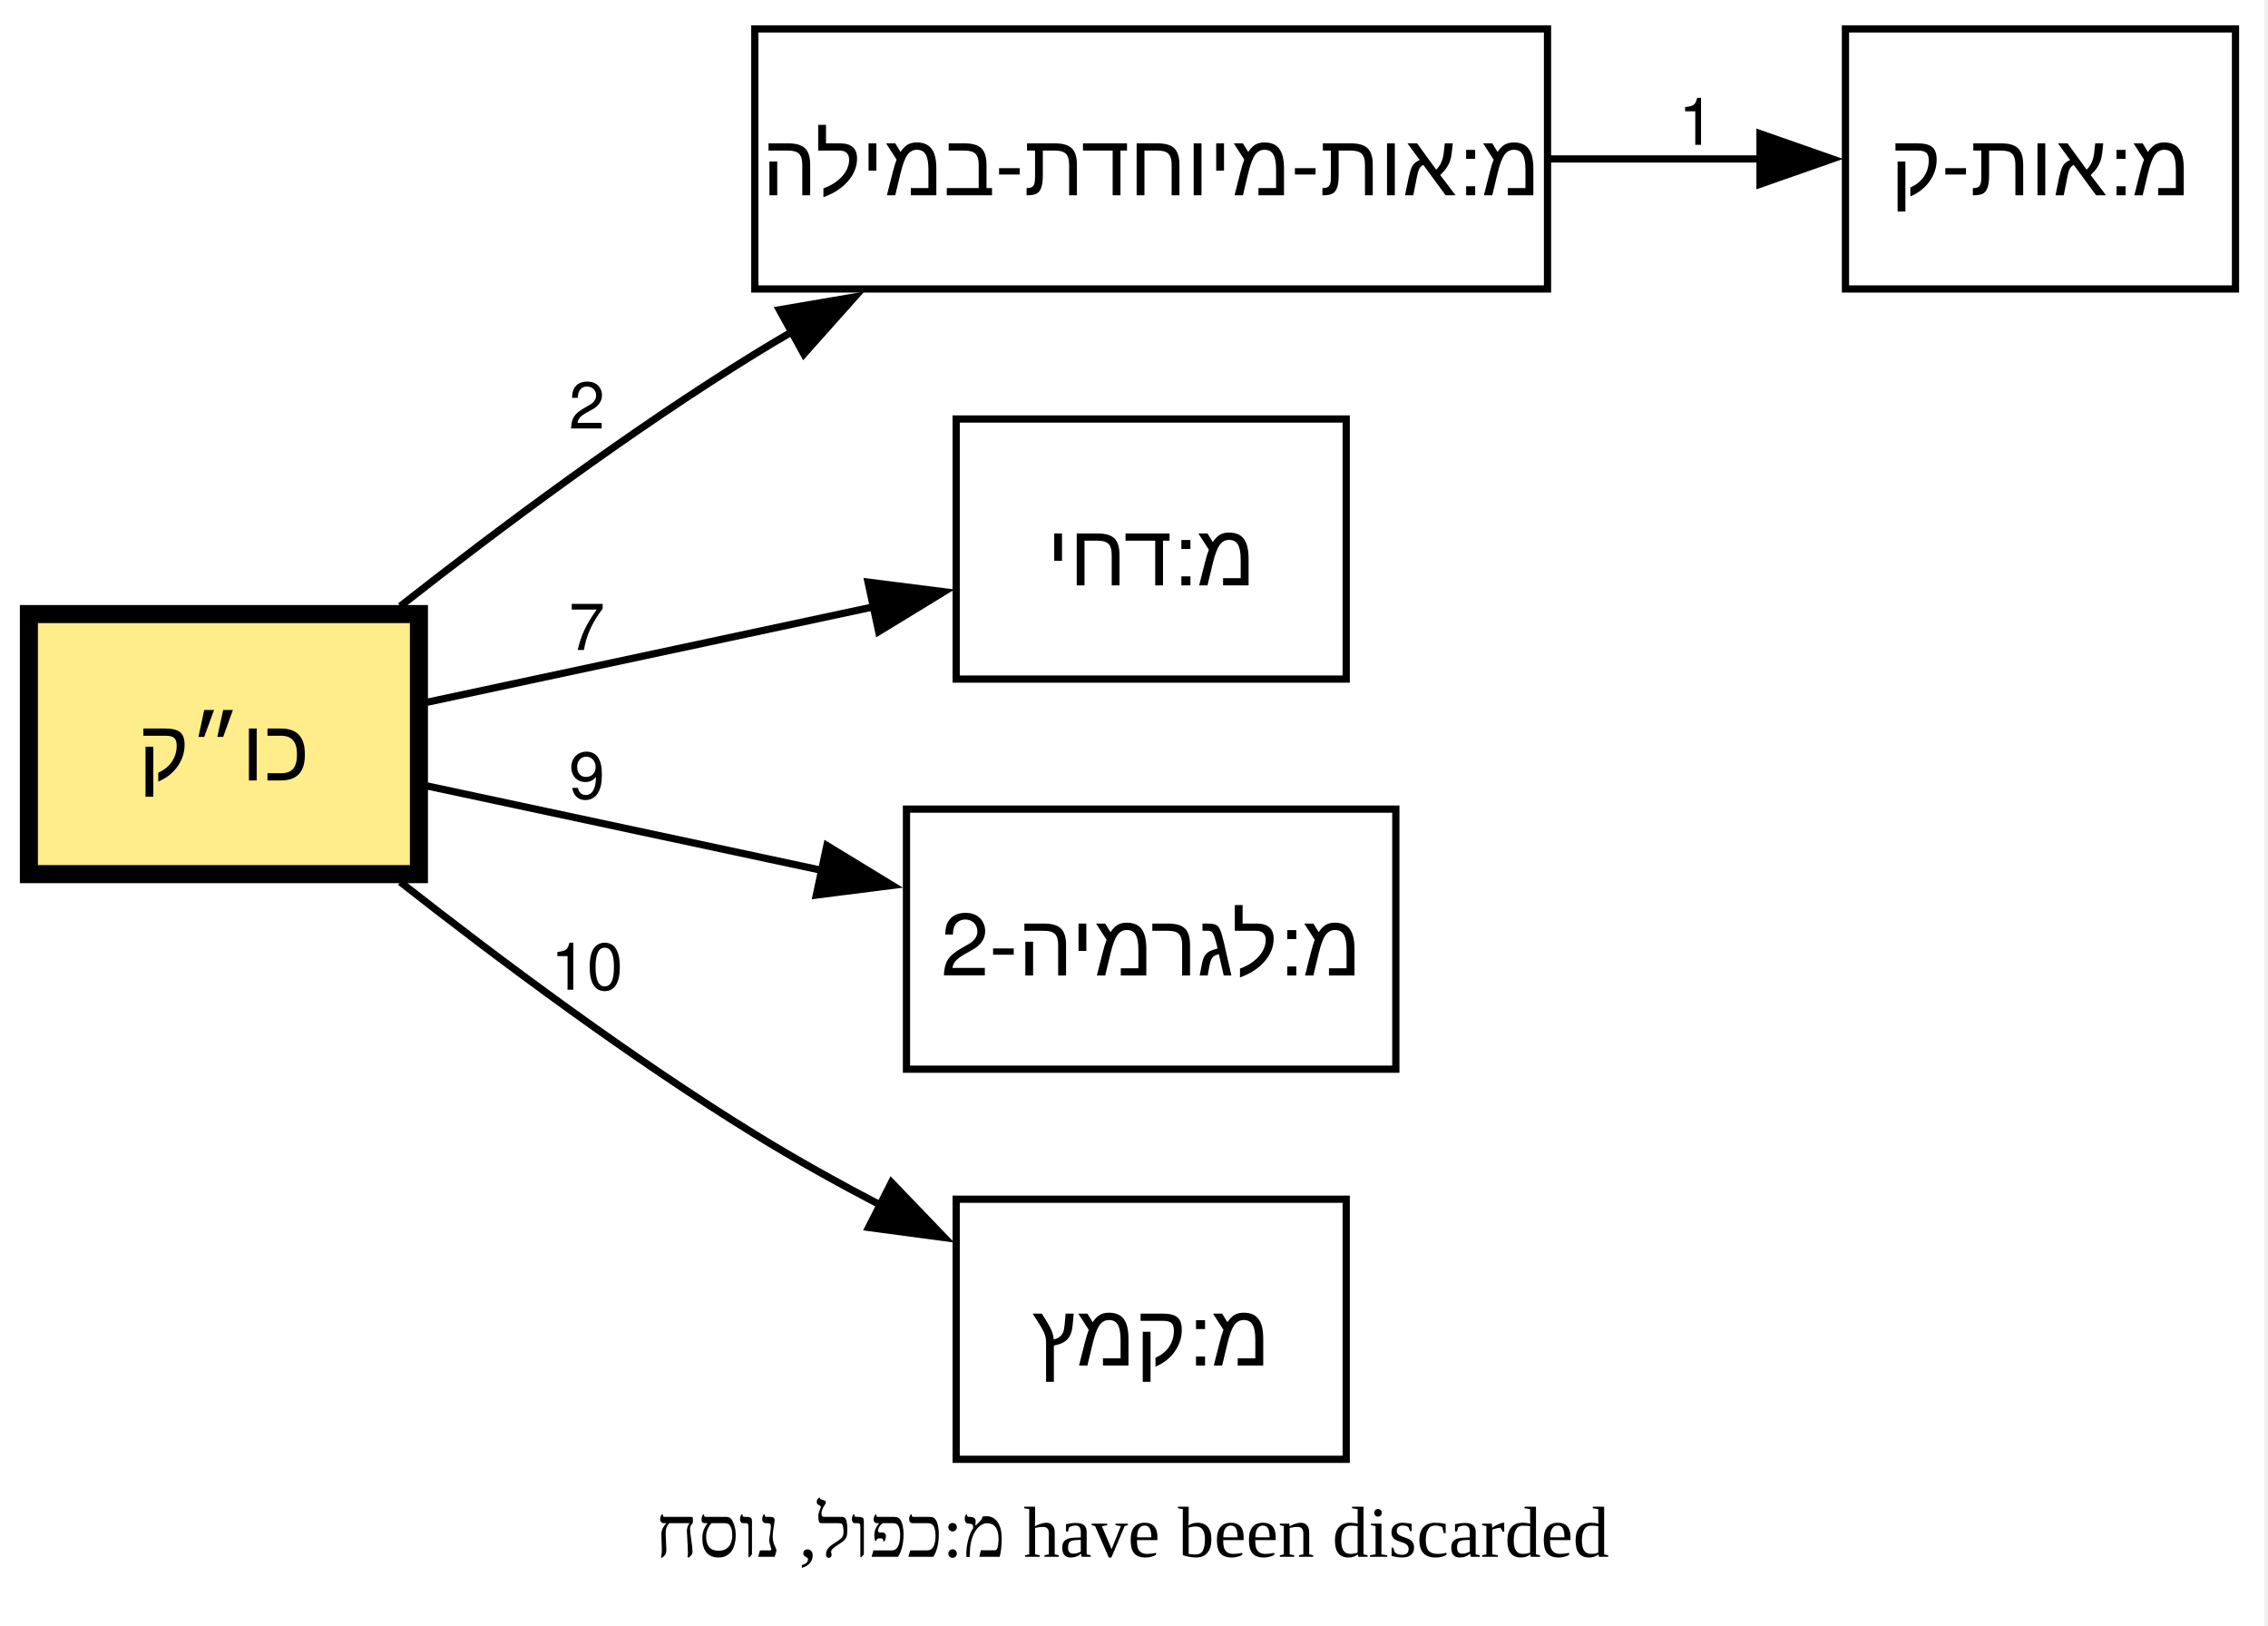
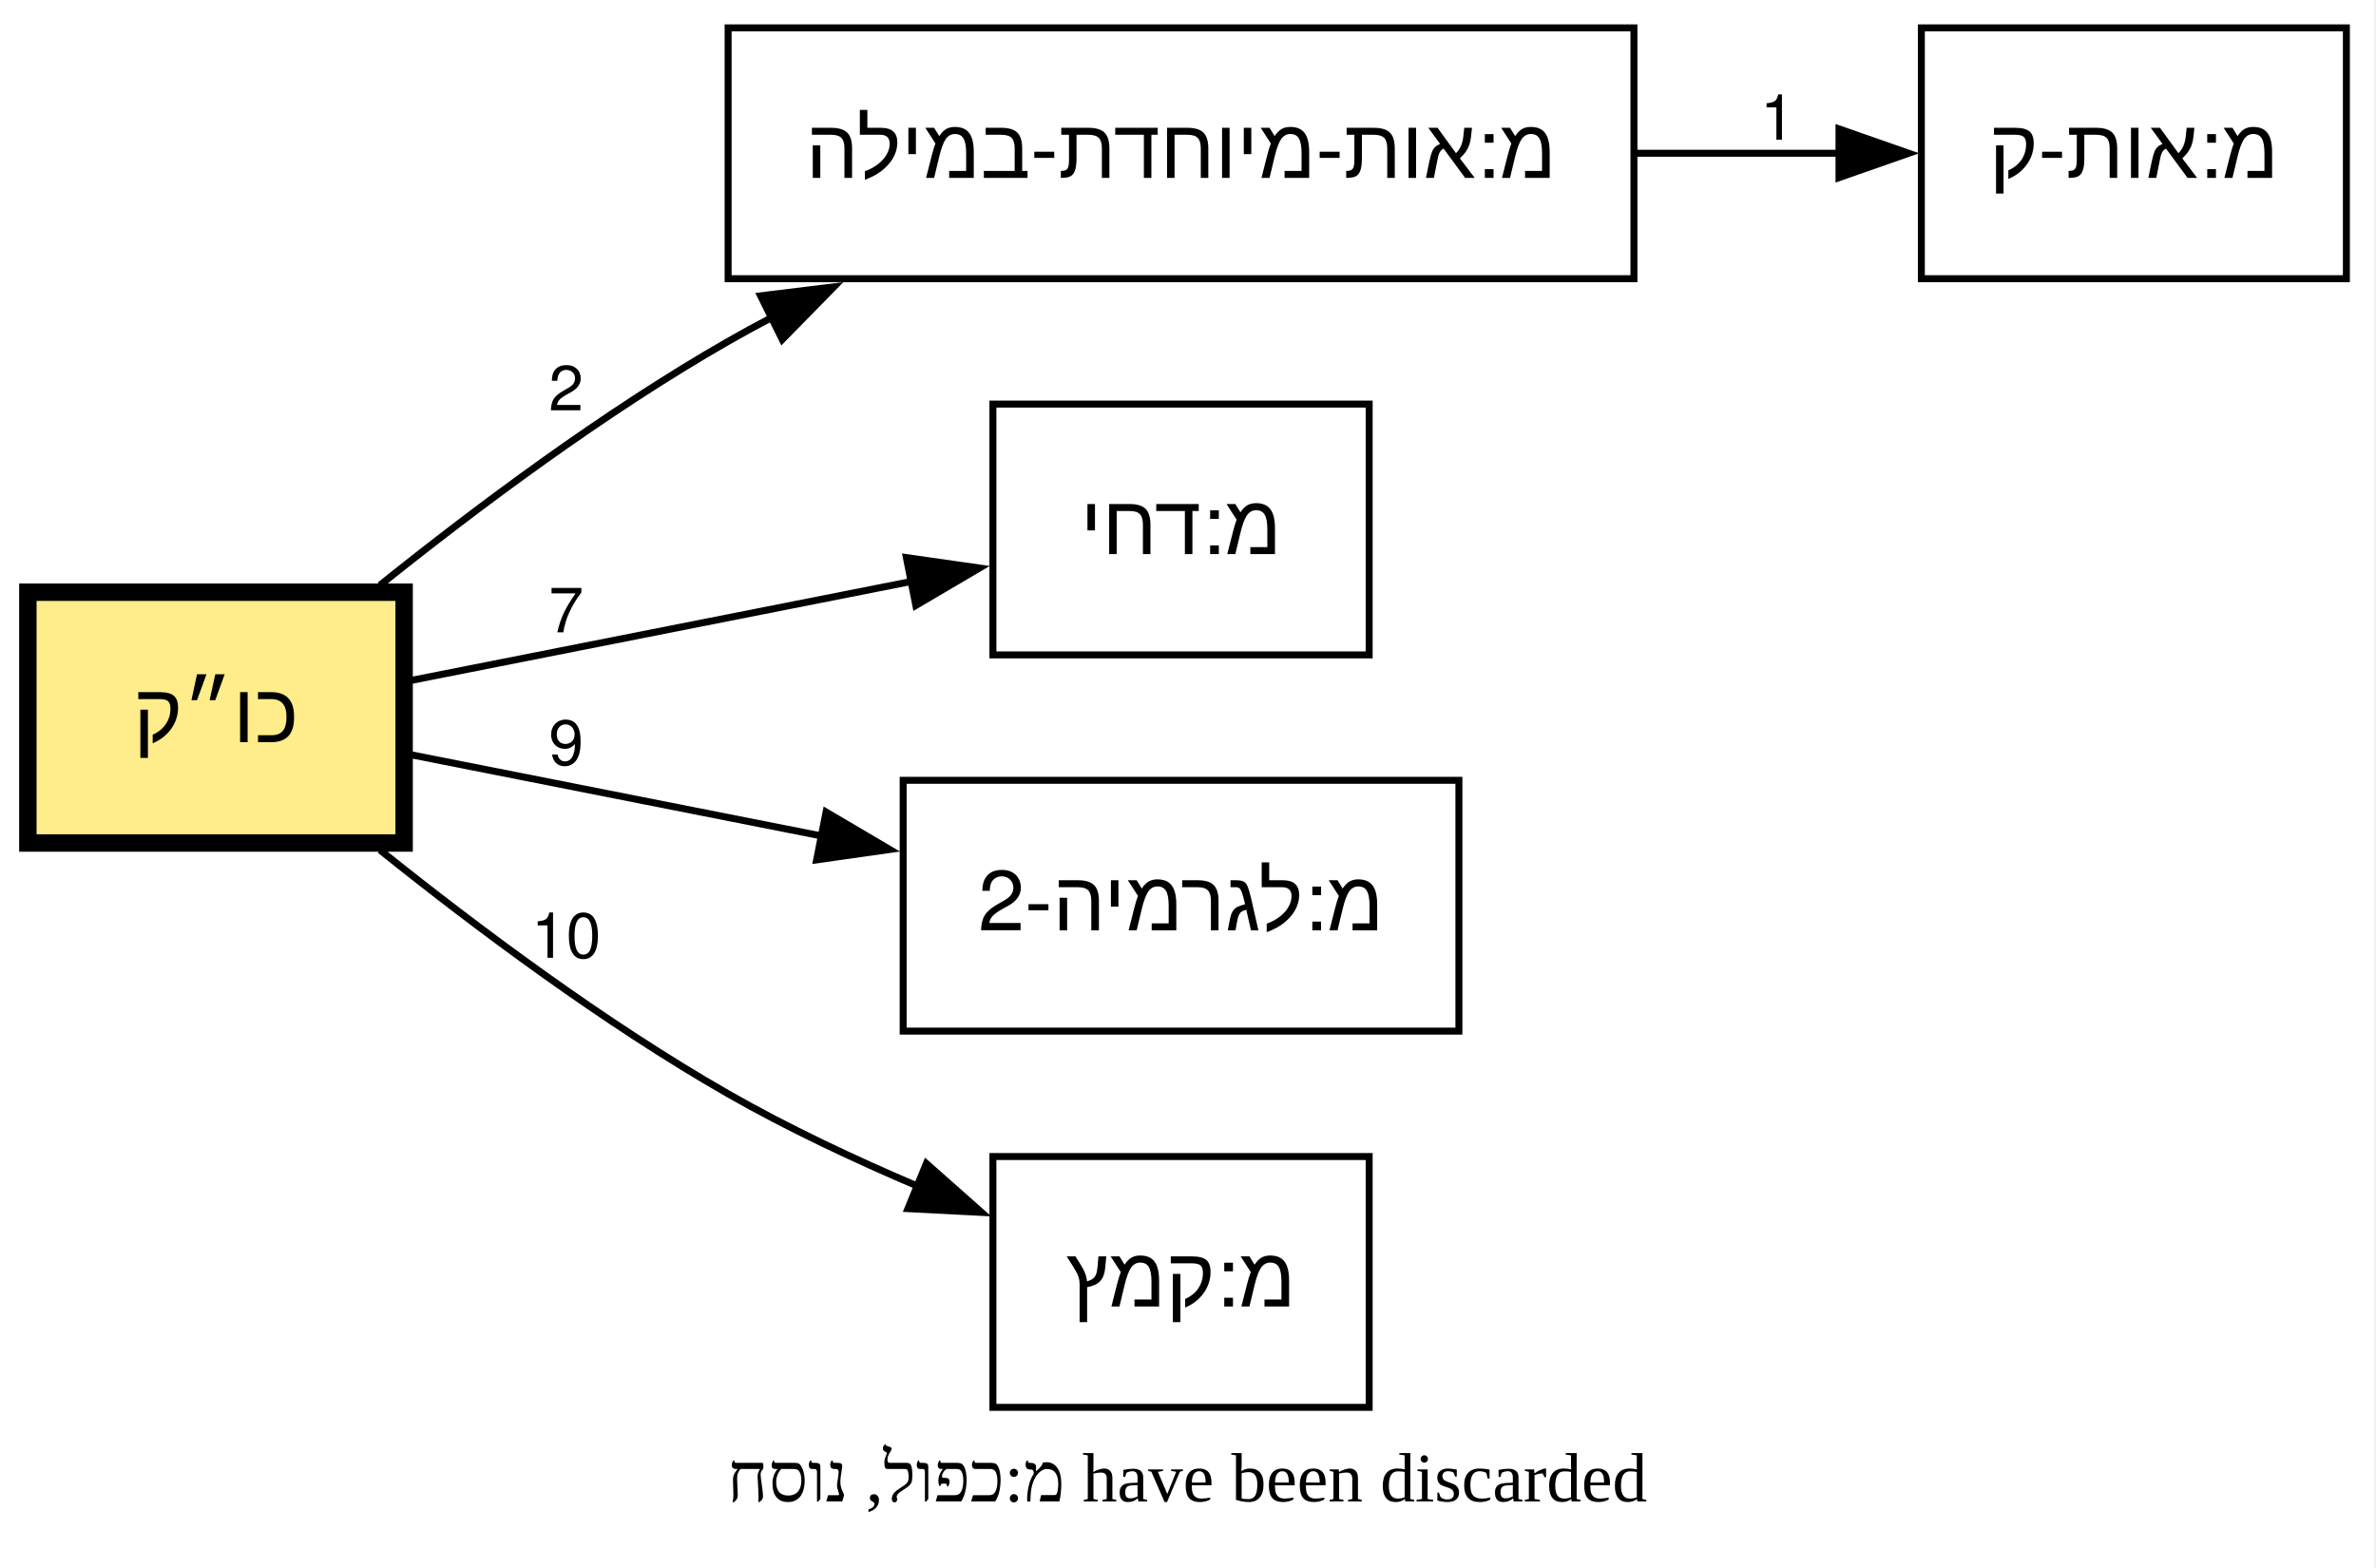
- <svg xmlns="http://www.w3.org/2000/svg" width="314pt" height="225pt" viewBox="0.00 0.00 314.00 225.00">
+ <svg xmlns="http://www.w3.org/2000/svg" width="341pt" height="225pt" viewBox="0.00 0.00 341.00 225.00">
  <g id="graph0" class="graph" transform="scale(1 1) rotate(0) translate(4 221.25)">
-     <polygon fill="white" stroke="none" points="-4,4 -4,-221.25 309.5,-221.25 309.5,4 -4,4" />
-     <text xml:space="preserve" text-anchor="middle" x="152.75" y="-5.75" font-family="Times New Roman,serif" font-size="10.00">מ:כפול, נוסח have been discarded</text>
+     <polygon fill="white" stroke="none" points="-4,4 -4,-221.25 336.75,-221.25 336.75,4 -4,4" />
+     <text xml:space="preserve" text-anchor="middle" x="166.38" y="-5.75" font-family="Times New Roman,serif" font-size="10.00">מ:כפול, נוסח have been discarded</text>
    <g id="node1" class="node">
      <polygon fill="#ffec8b" stroke="black" stroke-width="2.5" points="54,-136.25 0,-136.25 0,-100.25 54,-100.25 54,-136.25" />
-       <text xml:space="preserve" text-anchor="middle" x="27" y="-113.22" font-family="SBL Hebrew,Helvetica" font-size="12.00">כו״ק</text>
+       <text xml:space="preserve" text-anchor="middle" x="27" y="-114.72" font-family="SBL Hebrew,Helvetica" font-size="12.00">כו״ק</text>
    </g>
    <g id="node2" class="node">
-       <polygon fill="none" stroke="black" points="210.25,-217.25 100.5,-217.25 100.5,-181.25 210.25,-181.25 210.25,-217.25" />
-       <text xml:space="preserve" text-anchor="middle" x="155.38" y="-194.22" font-family="SBL Hebrew,Helvetica" font-size="12.00">מ:אות-מיוחדת-במילה</text>
+       <polygon fill="none" stroke="black" points="230.5,-217.25 100.5,-217.25 100.5,-181.25 230.5,-181.25 230.5,-217.25" />
+       <text xml:space="preserve" text-anchor="middle" x="165.5" y="-195.72" font-family="SBL Hebrew,Helvetica" font-size="12.00">מ:אות-מיוחדת-במילה</text>
    </g>
    <g id="edge1" class="edge">
-       <path fill="none" stroke="black" d="M51.42,-137.34C65.27,-148.21 83.4,-161.71 100.5,-172.25 102.3,-173.36 104.16,-174.47 106.05,-175.56" />
-       <polygon fill="black" stroke="black" points="103.9,-178.37 114.34,-180.15 107.29,-172.24 103.9,-178.37" />
-       <text xml:space="preserve" text-anchor="middle" x="77.25" y="-161.93" font-family="Helvetica,sans-Serif" font-size="9.00">2</text>
+       <path fill="none" stroke="black" d="M50.53,-137.25C64.37,-148.35 82.79,-162.12 100.5,-172.25 102.54,-173.42 104.65,-174.57 106.79,-175.69" />
+       <polygon fill="black" stroke="black" points="105.16,-178.79 115.68,-180.08 108.27,-172.52 105.16,-178.79" />
+       <text xml:space="preserve" text-anchor="middle" x="77.25" y="-162.34" font-family="Helvetica,sans-Serif" font-size="9.00">2</text>
    </g>
    <g id="node3" class="node">
-       <polygon fill="none" stroke="black" points="182.38,-163.25 128.38,-163.25 128.38,-127.25 182.38,-127.25 182.38,-163.25" />
-       <text xml:space="preserve" text-anchor="middle" x="155.38" y="-140.22" font-family="SBL Hebrew,Helvetica" font-size="12.00">מ:דחי</text>
+       <polygon fill="none" stroke="black" points="192.5,-163.25 138.5,-163.25 138.5,-127.25 192.5,-127.25 192.5,-163.25" />
+       <text xml:space="preserve" text-anchor="middle" x="165.5" y="-141.72" font-family="SBL Hebrew,Helvetica" font-size="12.00">מ:דחי</text>
    </g>
    <g id="edge2" class="edge">
-       <path fill="none" stroke="black" d="M55.11,-124.04C73.18,-127.9 97.16,-133.03 117.03,-137.27" />
-       <polygon fill="black" stroke="black" points="116.18,-140.67 126.69,-139.34 117.65,-133.82 116.18,-140.67" />
-       <text xml:space="preserve" text-anchor="middle" x="77.25" y="-131.28" font-family="Helvetica,sans-Serif" font-size="9.00">7</text>
+       <path fill="none" stroke="black" d="M54.97,-123.58C75.57,-127.66 104.22,-133.33 127.05,-137.84" />
+       <polygon fill="black" stroke="black" points="126.08,-141.22 136.57,-139.72 127.44,-134.35 126.08,-141.22" />
+       <text xml:space="preserve" text-anchor="middle" x="77.25" y="-130.49" font-family="Helvetica,sans-Serif" font-size="9.00">7</text>
    </g>
    <g id="node4" class="node">
-       <polygon fill="none" stroke="black" points="189.25,-109.25 121.5,-109.25 121.5,-73.25 189.25,-73.25 189.25,-109.25" />
-       <text xml:space="preserve" text-anchor="middle" x="155.38" y="-86.22" font-family="SBL Hebrew,Helvetica" font-size="12.00">מ:לגרמיה-2</text>
+       <polygon fill="none" stroke="black" points="205.38,-109.25 125.62,-109.25 125.62,-73.25 205.38,-73.25 205.38,-109.25" />
+       <text xml:space="preserve" text-anchor="middle" x="165.5" y="-87.72" font-family="SBL Hebrew,Helvetica" font-size="12.00">מ:לגרמיה-2</text>
    </g>
    <g id="edge3" class="edge">
-       <path fill="none" stroke="black" d="M55.11,-112.46C71.09,-109.04 91.69,-104.64 109.98,-100.73" />
-       <polygon fill="black" stroke="black" points="110.48,-104.21 119.53,-98.69 109.02,-97.36 110.48,-104.21" />
-       <text xml:space="preserve" text-anchor="middle" x="77.25" y="-110.7" font-family="Helvetica,sans-Serif" font-size="9.00">9</text>
+       <path fill="none" stroke="black" d="M54.97,-112.92C71.8,-109.59 94.01,-105.19 114.02,-101.24" />
+       <polygon fill="black" stroke="black" points="114.56,-104.7 123.69,-99.32 113.2,-97.83 114.56,-104.7" />
+       <text xml:space="preserve" text-anchor="middle" x="77.25" y="-111.47" font-family="Helvetica,sans-Serif" font-size="9.00">9</text>
    </g>
    <g id="node5" class="node">
-       <polygon fill="none" stroke="black" points="182.38,-55.25 128.38,-55.25 128.38,-19.25 182.38,-19.25 182.38,-55.25" />
-       <text xml:space="preserve" text-anchor="middle" x="155.38" y="-32.23" font-family="SBL Hebrew,Helvetica" font-size="12.00">מ:קמץ</text>
+       <polygon fill="none" stroke="black" points="192.5,-55.25 138.5,-55.25 138.5,-19.25 192.5,-19.25 192.5,-55.25" />
+       <text xml:space="preserve" text-anchor="middle" x="165.5" y="-33.73" font-family="SBL Hebrew,Helvetica" font-size="12.00">מ:קמץ</text>
    </g>
    <g id="edge4" class="edge">
-       <path fill="none" stroke="black" d="M51.42,-99.16C65.27,-88.29 83.4,-74.79 100.5,-64.25 106.09,-60.8 112.18,-57.42 118.19,-54.28" />
-       <polygon fill="black" stroke="black" points="119.42,-57.58 126.76,-49.94 116.26,-51.34 119.42,-57.58" />
-       <text xml:space="preserve" text-anchor="middle" x="77.25" y="-84.26" font-family="Helvetica,sans-Serif" font-size="9.00">10</text>
+       <path fill="none" stroke="black" d="M50.53,-99.25C64.37,-88.15 82.79,-74.38 100.5,-64.25 109.08,-59.34 118.72,-54.81 127.87,-50.92" />
+       <polygon fill="black" stroke="black" points="128.95,-54.25 136.88,-47.23 126.3,-47.77 128.95,-54.25" />
+       <text xml:space="preserve" text-anchor="middle" x="77.25" y="-83.78" font-family="Helvetica,sans-Serif" font-size="9.00">10</text>
    </g>
    <g id="node6" class="node">
-       <polygon fill="none" stroke="black" points="305.5,-217.25 251.5,-217.25 251.5,-181.25 305.5,-181.25 305.5,-217.25" />
-       <text xml:space="preserve" text-anchor="middle" x="278.5" y="-194.22" font-family="SBL Hebrew,Helvetica" font-size="12.00">מ:אות-ק</text>
+       <polygon fill="none" stroke="black" points="332.75,-217.25 271.75,-217.25 271.75,-181.25 332.75,-181.25 332.75,-217.25" />
+       <text xml:space="preserve" text-anchor="middle" x="302.25" y="-195.72" font-family="SBL Hebrew,Helvetica" font-size="12.00">מ:אות-ק</text>
    </g>
    <g id="edge5" class="edge">
-       <path fill="none" stroke="black" d="M210.56,-199.25C220.48,-199.25 230.63,-199.25 239.93,-199.25" />
-       <polygon fill="black" stroke="black" points="239.67,-202.75 249.67,-199.25 239.67,-195.75 239.67,-202.75" />
-       <text xml:space="preserve" text-anchor="middle" x="230.88" y="-201.2" font-family="Helvetica,sans-Serif" font-size="9.00">1</text>
+       <path fill="none" stroke="black" d="M230.72,-199.25C240.73,-199.25 250.83,-199.25 260.14,-199.25" />
+       <polygon fill="black" stroke="black" points="259.93,-202.75 269.93,-199.25 259.93,-195.75 259.93,-202.75" />
+       <text xml:space="preserve" text-anchor="middle" x="251.12" y="-201.2" font-family="Helvetica,sans-Serif" font-size="9.00">1</text>
    </g>
  </g>
</svg>
